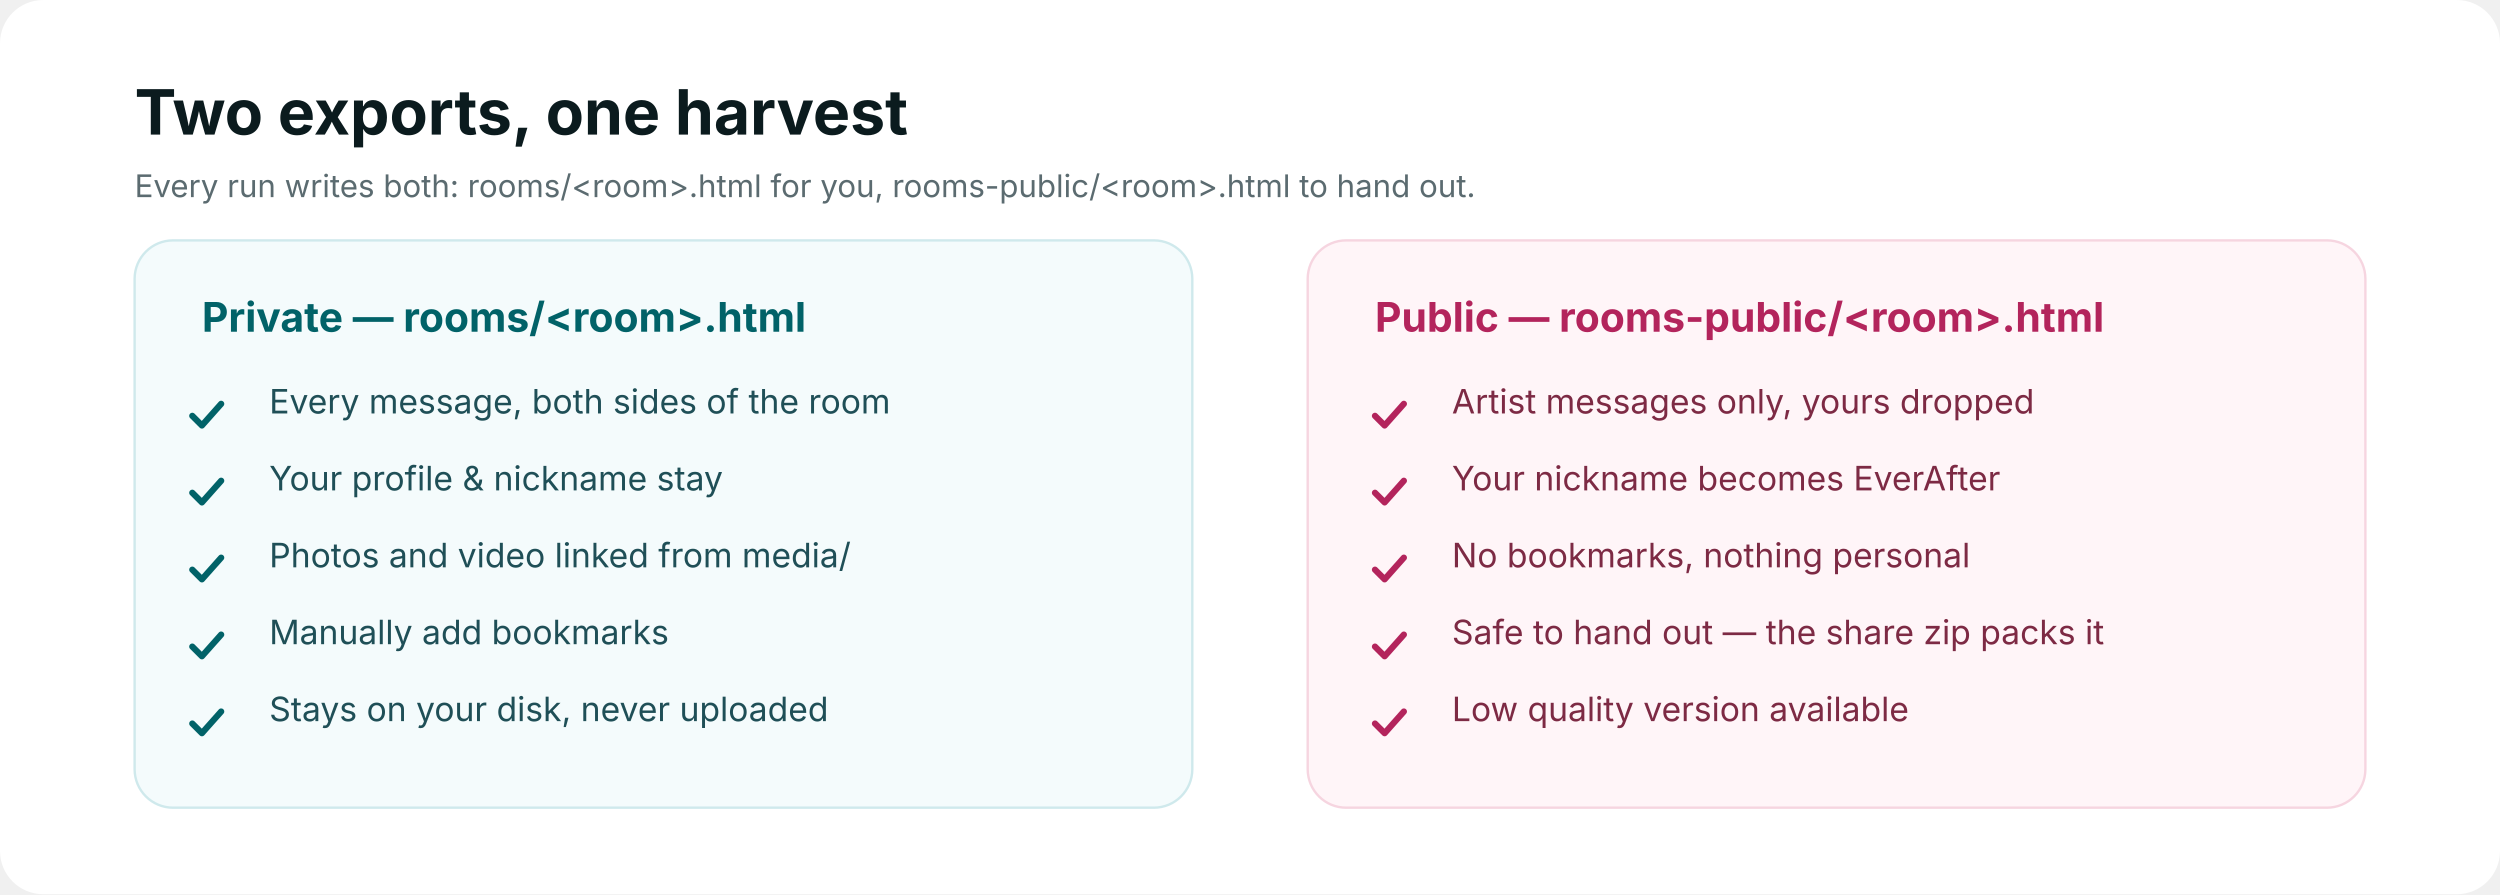
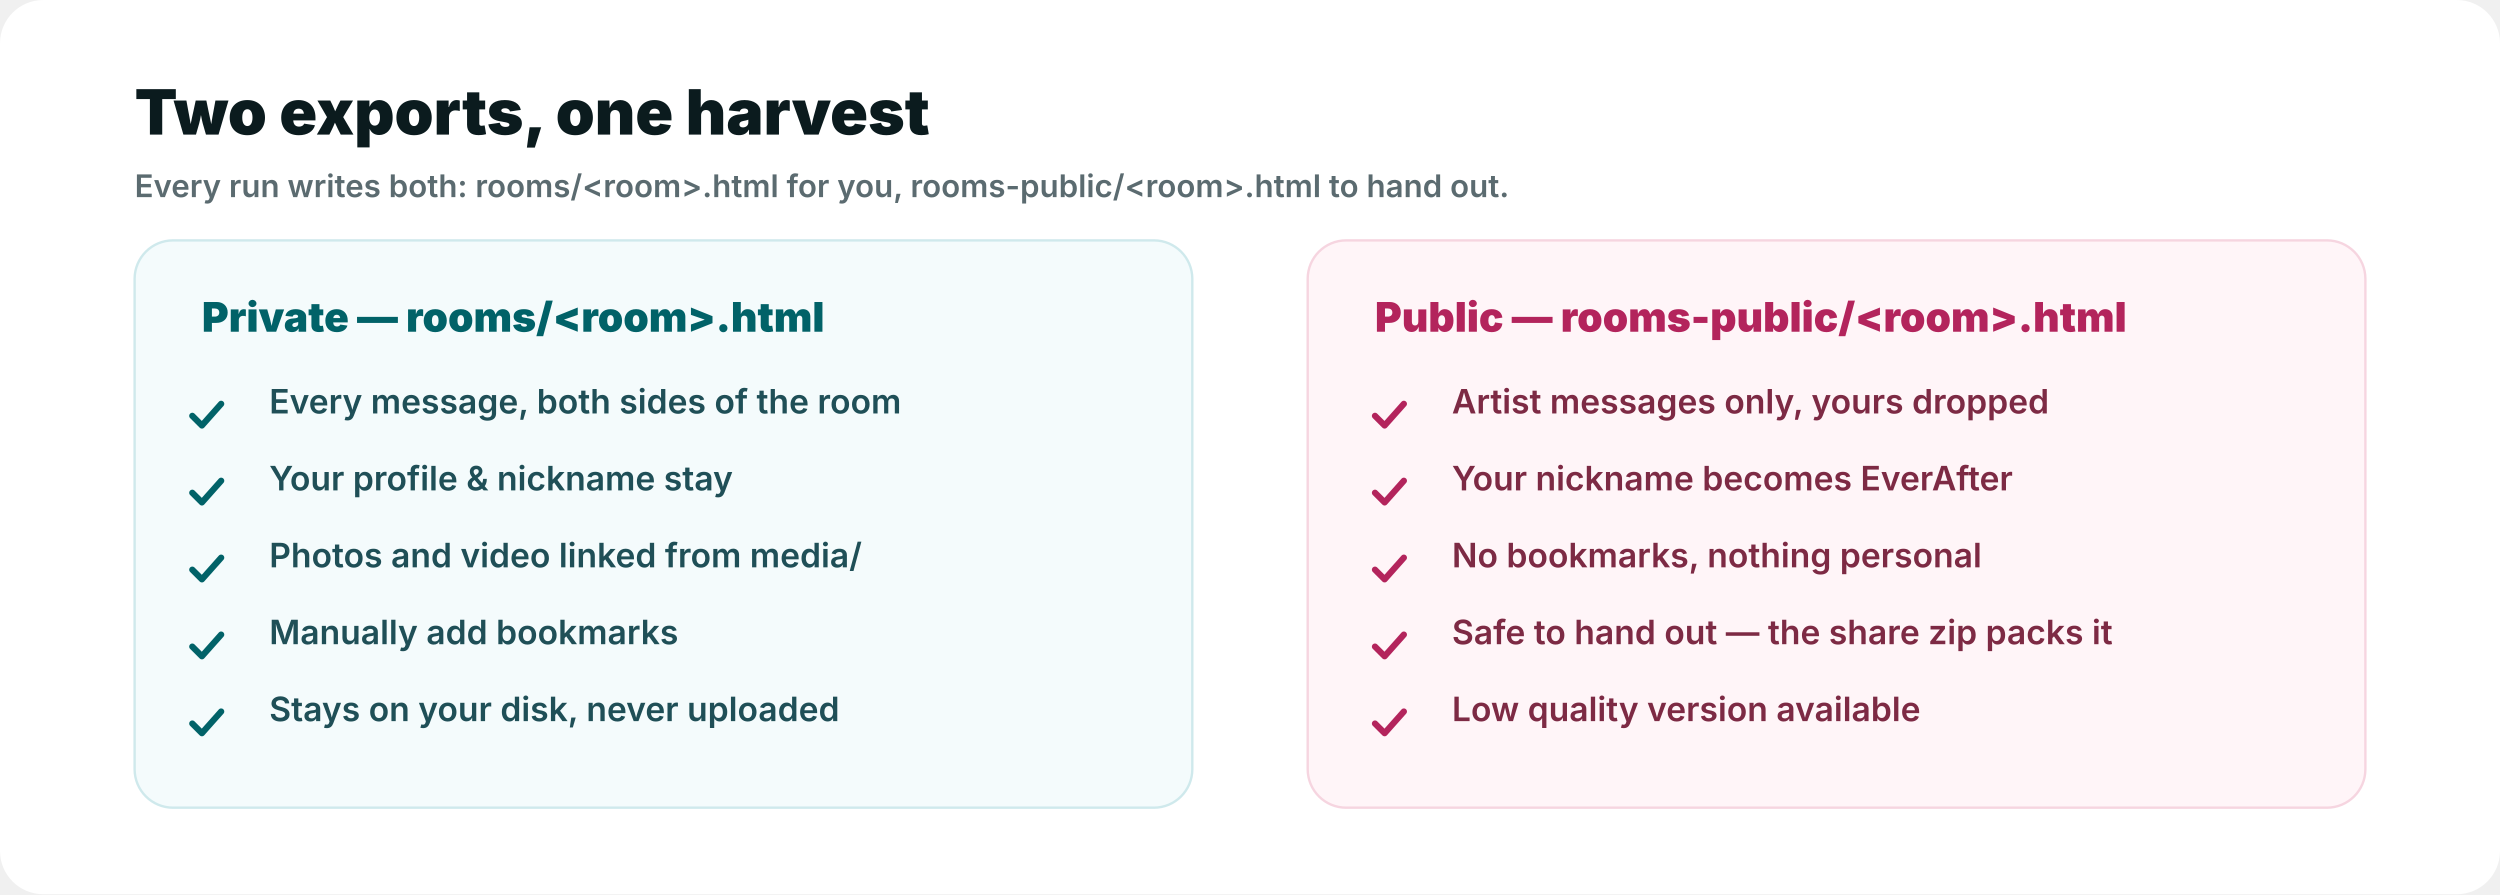
<svg xmlns="http://www.w3.org/2000/svg" viewBox="0 0 1040 372" width="1040" height="372" font-family="Segoe UI, Inter, Arial, sans-serif" role="img">
  <rect width="1040" height="372" rx="18" fill="#ffffff" />
-   <text x="56" y="56" font-size="26" fill="#0b1b1e" font-weight="700" text-anchor="start">Two exports, one harvest</text>
-   <text x="56" y="82" font-size="13" fill="#5b6b70" font-weight="400" text-anchor="start">Every run writes both: rooms/&lt;room&gt;.html for you, rooms-public/&lt;room&gt;.html to hand out.</text>
+   <text x="56" y="56" font-size="26" fill="#0b1b1e" font-weight="900" text-anchor="start">Two exports, one harvest</text>
+   <text x="56" y="82" font-size="13" fill="#5b6b70" font-weight="600" text-anchor="start">Every run writes both: rooms/&lt;room&gt;.html for you, rooms-public/&lt;room&gt;.html to hand out.</text>
  <rect x="56" y="100" width="440" height="236" rx="16" fill="#f4fbfc" stroke="#cfe9ec" />
-   <text x="84" y="138" font-size="17" fill="#016268" font-weight="700" text-anchor="start">Private — rooms/&lt;room&gt;.html</text>
+   <text x="84" y="138" font-size="17" fill="#016268" font-weight="900" text-anchor="start">Private — rooms/&lt;room&gt;.html</text>
  <path d="M80 173 l4 4 l8 -9" fill="none" stroke="#016268" stroke-width="2.6" stroke-linecap="round" stroke-linejoin="round" />
-   <text x="112" y="172" font-size="14" fill="#1f4f57" font-weight="400" text-anchor="start">Every message, both sides of the room</text>
+   <text x="112" y="172" font-size="14" fill="#1f4f57" font-weight="600" text-anchor="start">Every message, both sides of the room</text>
  <path d="M80 205 l4 4 l8 -9" fill="none" stroke="#016268" stroke-width="2.6" stroke-linecap="round" stroke-linejoin="round" />
-   <text x="112" y="204" font-size="14" fill="#1f4f57" font-weight="400" text-anchor="start">Your profile &amp; nickname stay</text>
+   <text x="112" y="204" font-size="14" fill="#1f4f57" font-weight="600" text-anchor="start">Your profile &amp; nickname stay</text>
  <path d="M80 237 l4 4 l8 -9" fill="none" stroke="#016268" stroke-width="2.6" stroke-linecap="round" stroke-linejoin="round" />
-   <text x="112" y="236" font-size="14" fill="#1f4f57" font-weight="400" text-anchor="start">Photos and video linked from media/</text>
+   <text x="112" y="236" font-size="14" fill="#1f4f57" font-weight="600" text-anchor="start">Photos and video linked from media/</text>
  <path d="M80 269 l4 4 l8 -9" fill="none" stroke="#016268" stroke-width="2.6" stroke-linecap="round" stroke-linejoin="round" />
-   <text x="112" y="268" font-size="14" fill="#1f4f57" font-weight="400" text-anchor="start">Manually add bookmarks</text>
+   <text x="112" y="268" font-size="14" fill="#1f4f57" font-weight="600" text-anchor="start">Manually add bookmarks</text>
  <path d="M80 301 l4 4 l8 -9" fill="none" stroke="#016268" stroke-width="2.6" stroke-linecap="round" stroke-linejoin="round" />
-   <text x="112" y="300" font-size="14" fill="#1f4f57" font-weight="400" text-anchor="start">Stays on your disk, never uploaded</text>
+   <text x="112" y="300" font-size="14" fill="#1f4f57" font-weight="600" text-anchor="start">Stays on your disk, never uploaded</text>
  <rect x="544" y="100" width="440" height="236" rx="16" fill="#fff5f8" stroke="#f6d5e0" />
-   <text x="572" y="138" font-size="17" fill="#b3245c" font-weight="700" text-anchor="start">Public — rooms-public/&lt;room&gt;.html</text>
+   <text x="572" y="138" font-size="17" fill="#b3245c" font-weight="900" text-anchor="start">Public — rooms-public/&lt;room&gt;.html</text>
  <path d="M572 173 l4 4 l8 -9" fill="none" stroke="#b3245c" stroke-width="2.6" stroke-linecap="round" stroke-linejoin="round" />
-   <text x="604" y="172" font-size="14" fill="#7d2a44" font-weight="400" text-anchor="start">Artist messages only, yours dropped</text>
+   <text x="604" y="172" font-size="14" fill="#7d2a44" font-weight="600" text-anchor="start">Artist messages only, yours dropped</text>
  <path d="M572 205 l4 4 l8 -9" fill="none" stroke="#b3245c" stroke-width="2.6" stroke-linecap="round" stroke-linejoin="round" />
-   <text x="604" y="204" font-size="14" fill="#7d2a44" font-weight="400" text-anchor="start">Your nickname becomes EverAfter</text>
+   <text x="604" y="204" font-size="14" fill="#7d2a44" font-weight="600" text-anchor="start">Your nickname becomes EverAfter</text>
  <path d="M572 237 l4 4 l8 -9" fill="none" stroke="#b3245c" stroke-width="2.6" stroke-linecap="round" stroke-linejoin="round" />
-   <text x="604" y="236" font-size="14" fill="#7d2a44" font-weight="400" text-anchor="start">No bookmarks, nothing personal</text>
+   <text x="604" y="236" font-size="14" fill="#7d2a44" font-weight="600" text-anchor="start">No bookmarks, nothing personal</text>
  <path d="M572 269 l4 4 l8 -9" fill="none" stroke="#b3245c" stroke-width="2.6" stroke-linecap="round" stroke-linejoin="round" />
-   <text x="604" y="268" font-size="14" fill="#7d2a44" font-weight="400" text-anchor="start">Safe to hand out — the share zip packs it</text>
+   <text x="604" y="268" font-size="14" fill="#7d2a44" font-weight="600" text-anchor="start">Safe to hand out — the share zip packs it</text>
  <path d="M572 301 l4 4 l8 -9" fill="none" stroke="#b3245c" stroke-width="2.6" stroke-linecap="round" stroke-linejoin="round" />
-   <text x="604" y="300" font-size="14" fill="#7d2a44" font-weight="400" text-anchor="start">Low quality version available</text>
+   <text x="604" y="300" font-size="14" fill="#7d2a44" font-weight="600" text-anchor="start">Low quality version available</text>
</svg>
